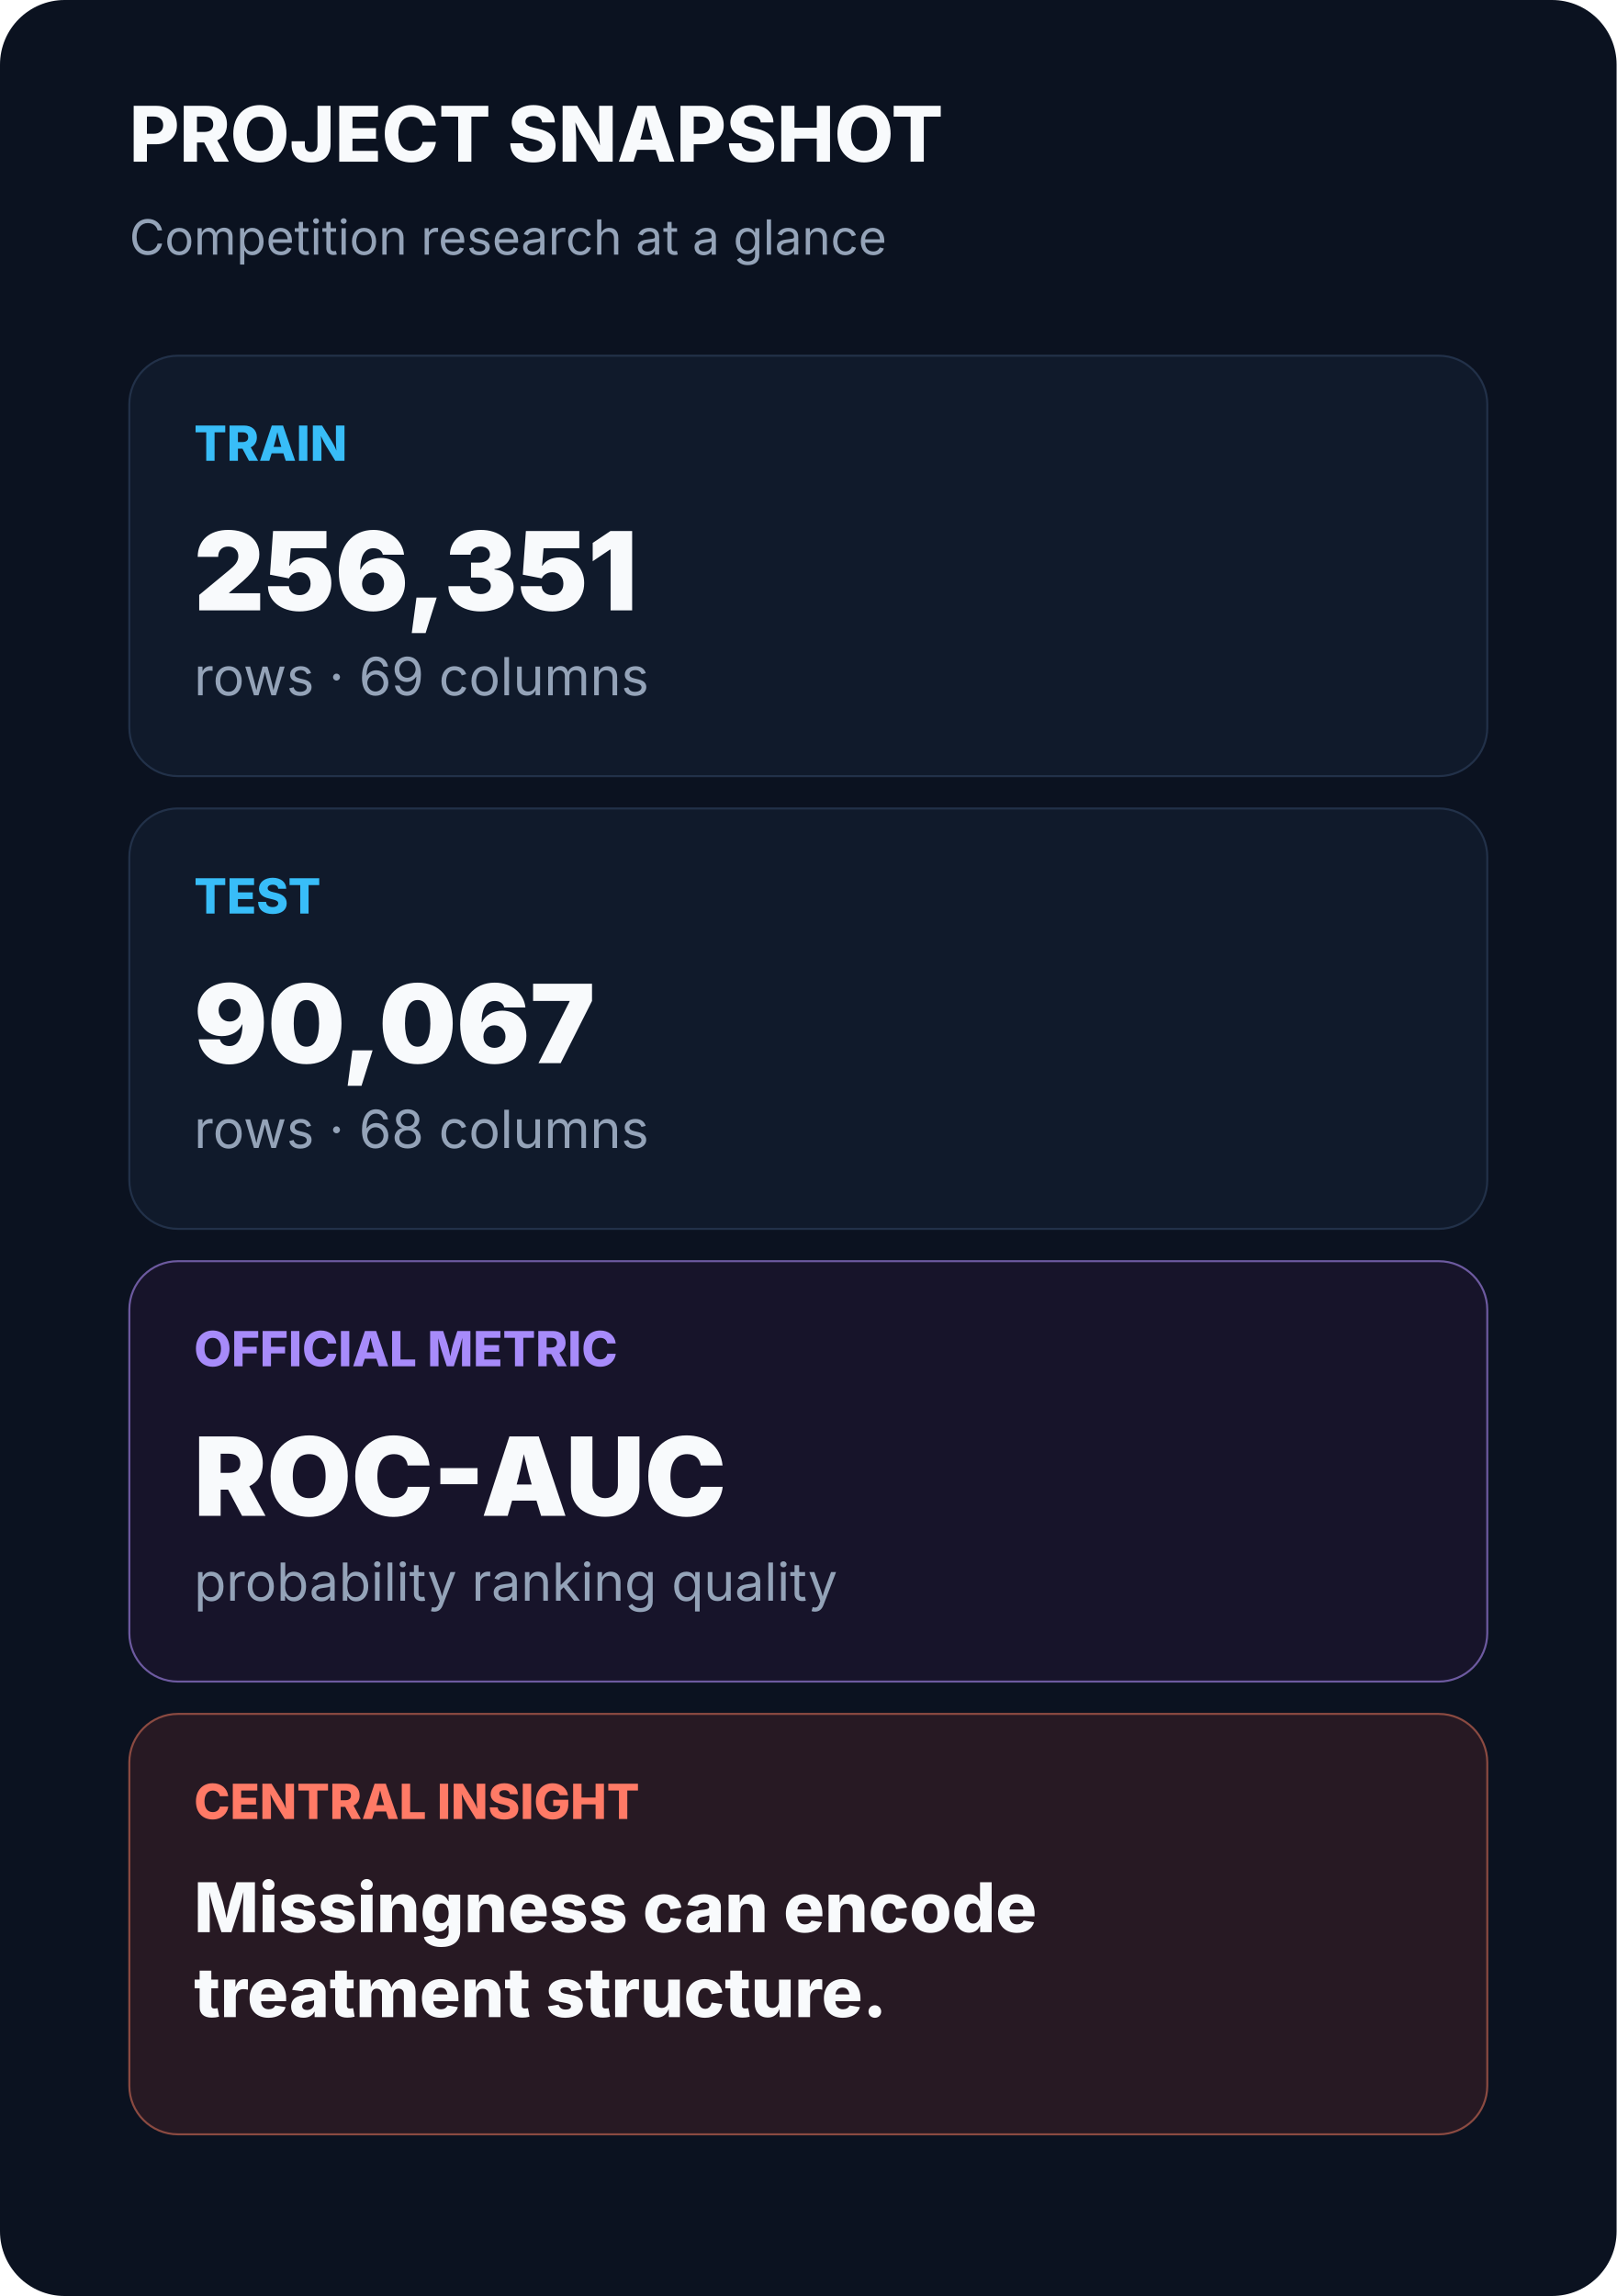
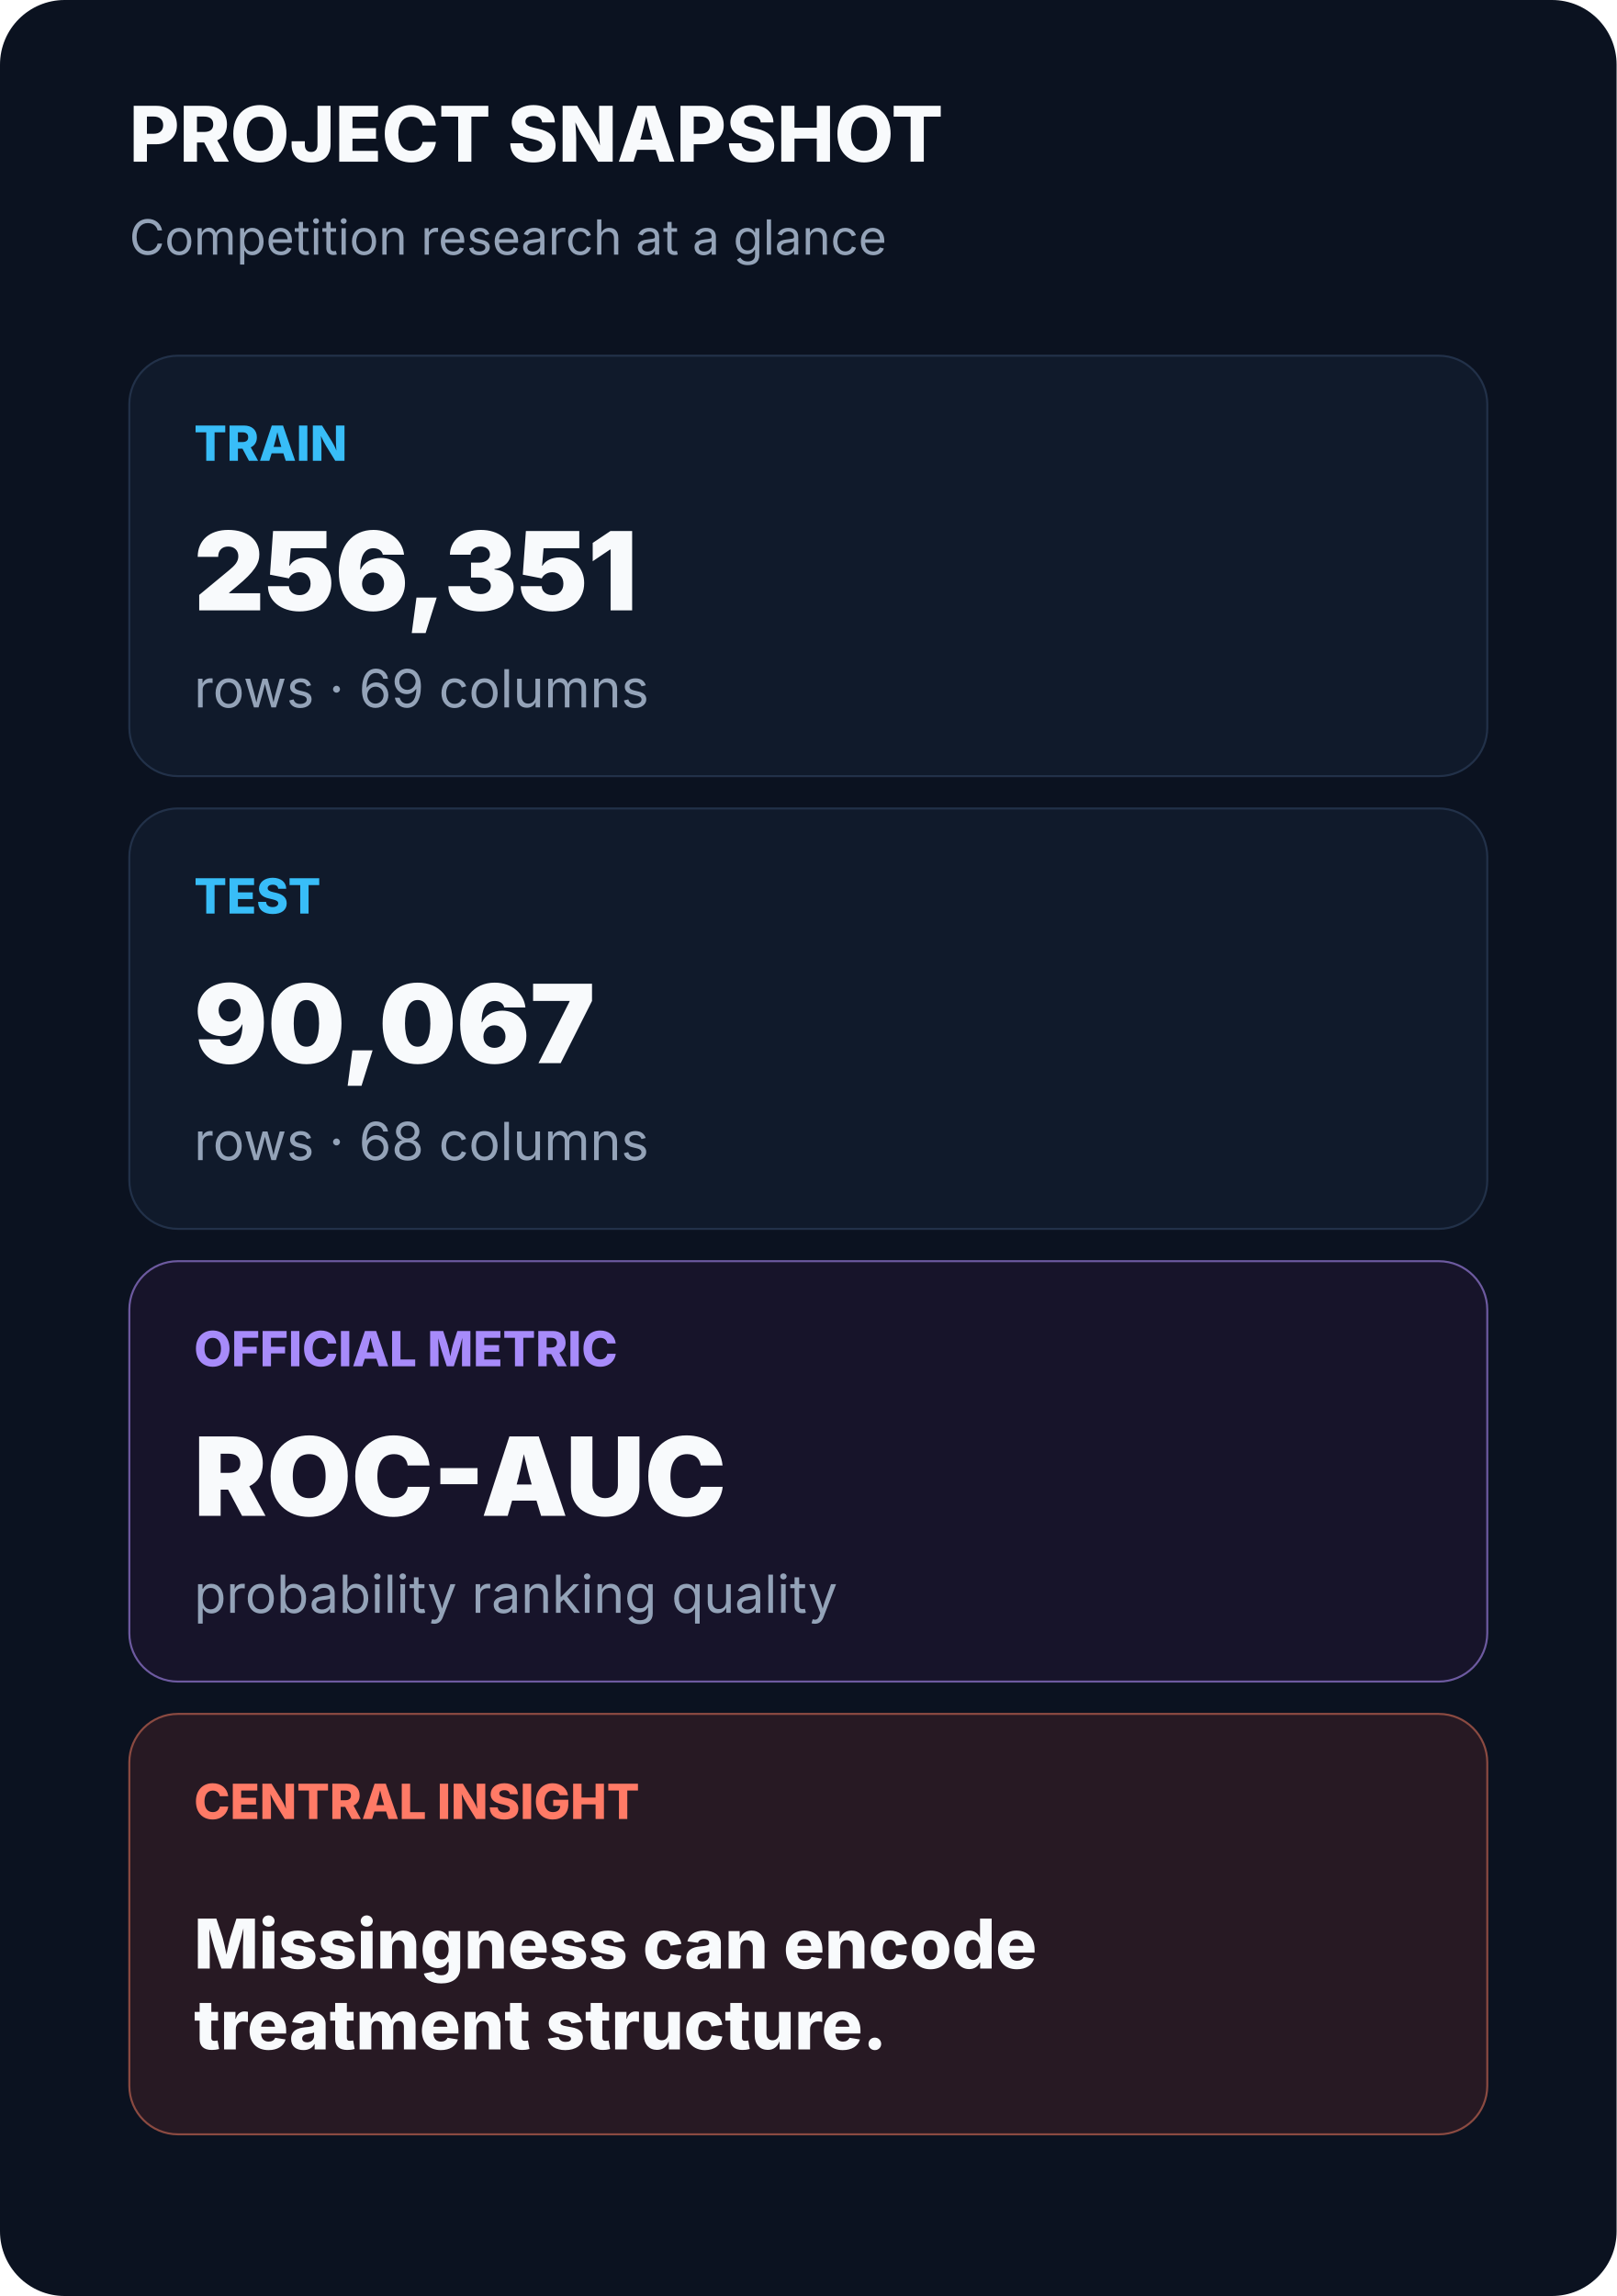
<svg xmlns="http://www.w3.org/2000/svg" width="800" height="1136" viewBox="0 0 800 1136" role="img" aria-labelledby="title desc">
  <rect width="800" height="1136" rx="32" fill="#0B1220" />
  <g font-family="system-ui, -apple-system, BlinkMacSystemFont, 'Segoe UI', sans-serif">
    <g data-title="true">
      <text x="64" y="80" fill="#F8FAFC" font-size="38" font-weight="830">
        <tspan>PROJECT SNAPSHOT</tspan>
      </text>
    </g>
    <text x="64" y="126" fill="#94A3B8" font-size="24">
      <tspan>Competition research at a glance</tspan>
    </text>
-     <g data-card-stack="true" data-grid="16">
-       <rect x="64" y="176" width="672" height="208" rx="24" fill="#101A2B" stroke="#223149" />
-       <rect x="64" y="400" width="672" height="208" rx="24" fill="#101A2B" stroke="#223149" />
-       <rect x="64" y="624" width="672" height="208" rx="24" fill="#17142A" stroke="#6D5AA0" />
-       <rect x="64" y="848" width="672" height="208" rx="24" fill="#271923" stroke="#8B4A41" />
+     <g data-card-set="stack" data-grid="16">
+       <g data-card="train">
+         <rect x="64" y="176" width="672" height="208" rx="24" fill="#101A2B" stroke="#223149" />
+         <text data-role="label" x="96" y="228" fill="#38BDF8" font-size="24" font-weight="820">
+           <tspan>TRAIN</tspan>
+         </text>
+         <text data-role="primary" x="96" y="302" fill="#F8FAFC" font-size="54" font-weight="850">
+           <tspan>256,351</tspan>
+         </text>
+         <text data-role="secondary" x="96" y="350" fill="#94A3B8" font-size="26">
+           <tspan>rows · 69 columns</tspan>
+         </text>
+       </g>
+       <g data-card="test">
+         <rect x="64" y="400" width="672" height="208" rx="24" fill="#101A2B" stroke="#223149" />
+         <text data-role="label" x="96" y="452" fill="#38BDF8" font-size="24" font-weight="820">
+           <tspan>TEST</tspan>
+         </text>
+         <text data-role="primary" x="96" y="526" fill="#F8FAFC" font-size="54" font-weight="850">
+           <tspan>90,067</tspan>
+         </text>
+         <text data-role="secondary" x="96" y="574" fill="#94A3B8" font-size="26">
+           <tspan>rows · 68 columns</tspan>
+         </text>
+       </g>
+       <g data-card="metric">
+         <rect x="64" y="624" width="672" height="208" rx="24" fill="#17142A" stroke="#6D5AA0" />
+         <text data-role="label" x="96" y="676" fill="#A78BFA" font-size="24" font-weight="820">
+           <tspan>OFFICIAL METRIC</tspan>
+         </text>
+         <text data-role="primary" x="96" y="750" fill="#F8FAFC" font-size="54" font-weight="850">
+           <tspan>ROC-AUC</tspan>
+         </text>
+         <text data-role="secondary" x="96" y="798" fill="#94A3B8" font-size="26">
+           <tspan>probability ranking quality</tspan>
+         </text>
+       </g>
+       <g data-card="insight">
+         <rect x="64" y="848" width="672" height="208" rx="24" fill="#271923" stroke="#8B4A41" />
+         <text data-role="label" x="96" y="900" fill="#FF7A66" font-size="24" font-weight="820">
+           <tspan>CENTRAL INSIGHT</tspan>
+         </text>
+         <text data-role="primary" x="96" y="974" fill="#F8FAFC" font-size="34" font-weight="800">
+           <tspan x="96">Missingness can encode</tspan>
+           <tspan x="96" dy="40">treatment structure.</tspan>
+         </text>
+       </g>
    </g>
-     <text x="96" y="228" fill="#38BDF8" font-size="24" font-weight="820">
-       <tspan>TRAIN</tspan>
-     </text>
-     <text x="96" y="302" fill="#F8FAFC" font-size="54" font-weight="850">
-       <tspan>256,351</tspan>
-     </text>
-     <text x="96" y="344" fill="#94A3B8" font-size="26">
-       <tspan>rows · 69 columns</tspan>
-     </text>
-     <text x="96" y="452" fill="#38BDF8" font-size="24" font-weight="820">
-       <tspan>TEST</tspan>
-     </text>
-     <text x="96" y="526" fill="#F8FAFC" font-size="54" font-weight="850">
-       <tspan>90,067</tspan>
-     </text>
-     <text x="96" y="568" fill="#94A3B8" font-size="26">
-       <tspan>rows · 68 columns</tspan>
-     </text>
-     <text x="96" y="676" fill="#A78BFA" font-size="24" font-weight="820">
-       <tspan>OFFICIAL METRIC</tspan>
-     </text>
-     <text x="96" y="750" fill="#F8FAFC" font-size="54" font-weight="850">
-       <tspan>ROC-AUC</tspan>
-     </text>
-     <text x="96" y="792" fill="#94A3B8" font-size="26">
-       <tspan>probability ranking quality</tspan>
-     </text>
-     <text x="96" y="900" fill="#FF7A66" font-size="24" font-weight="820">
-       <tspan>CENTRAL INSIGHT</tspan>
-     </text>
-     <text x="96" y="956" fill="#F8FAFC" font-size="34" font-weight="800">
-       <tspan>Missingness can encode</tspan>
-     </text>
-     <text x="96" y="998" fill="#F8FAFC" font-size="34" font-weight="800">
-       <tspan>treatment structure.</tspan>
-     </text>
  </g>
</svg>
